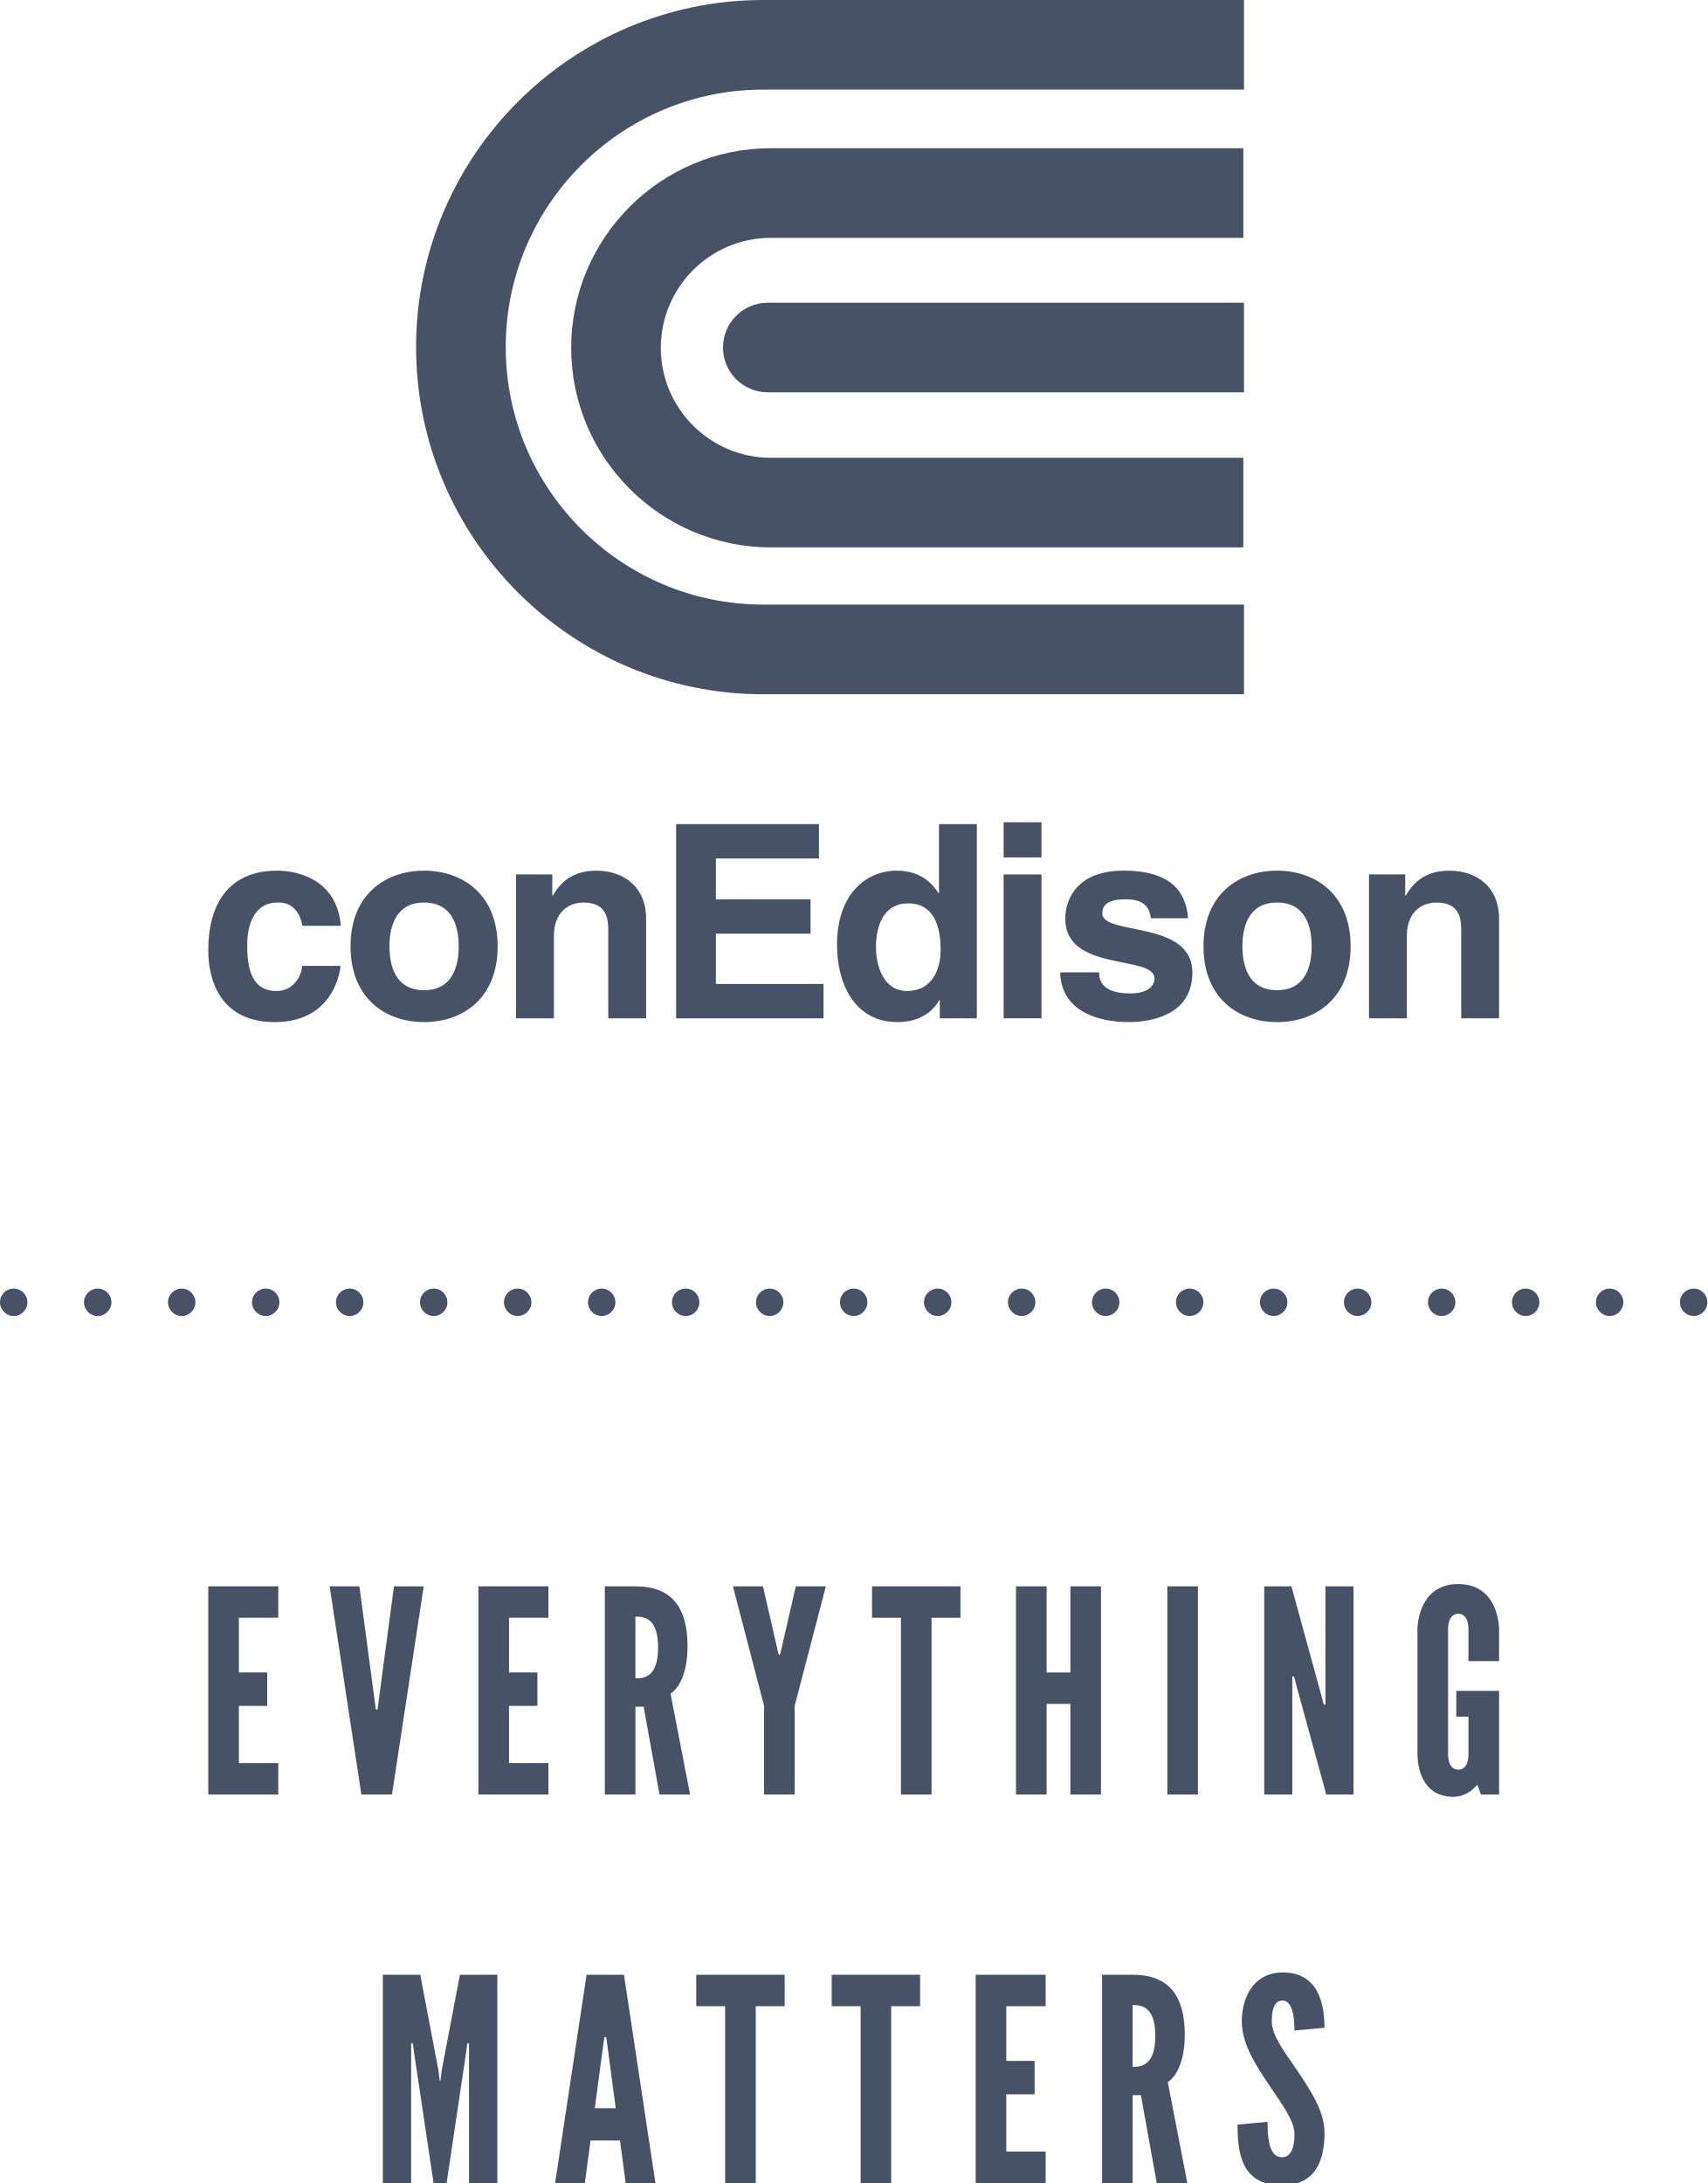
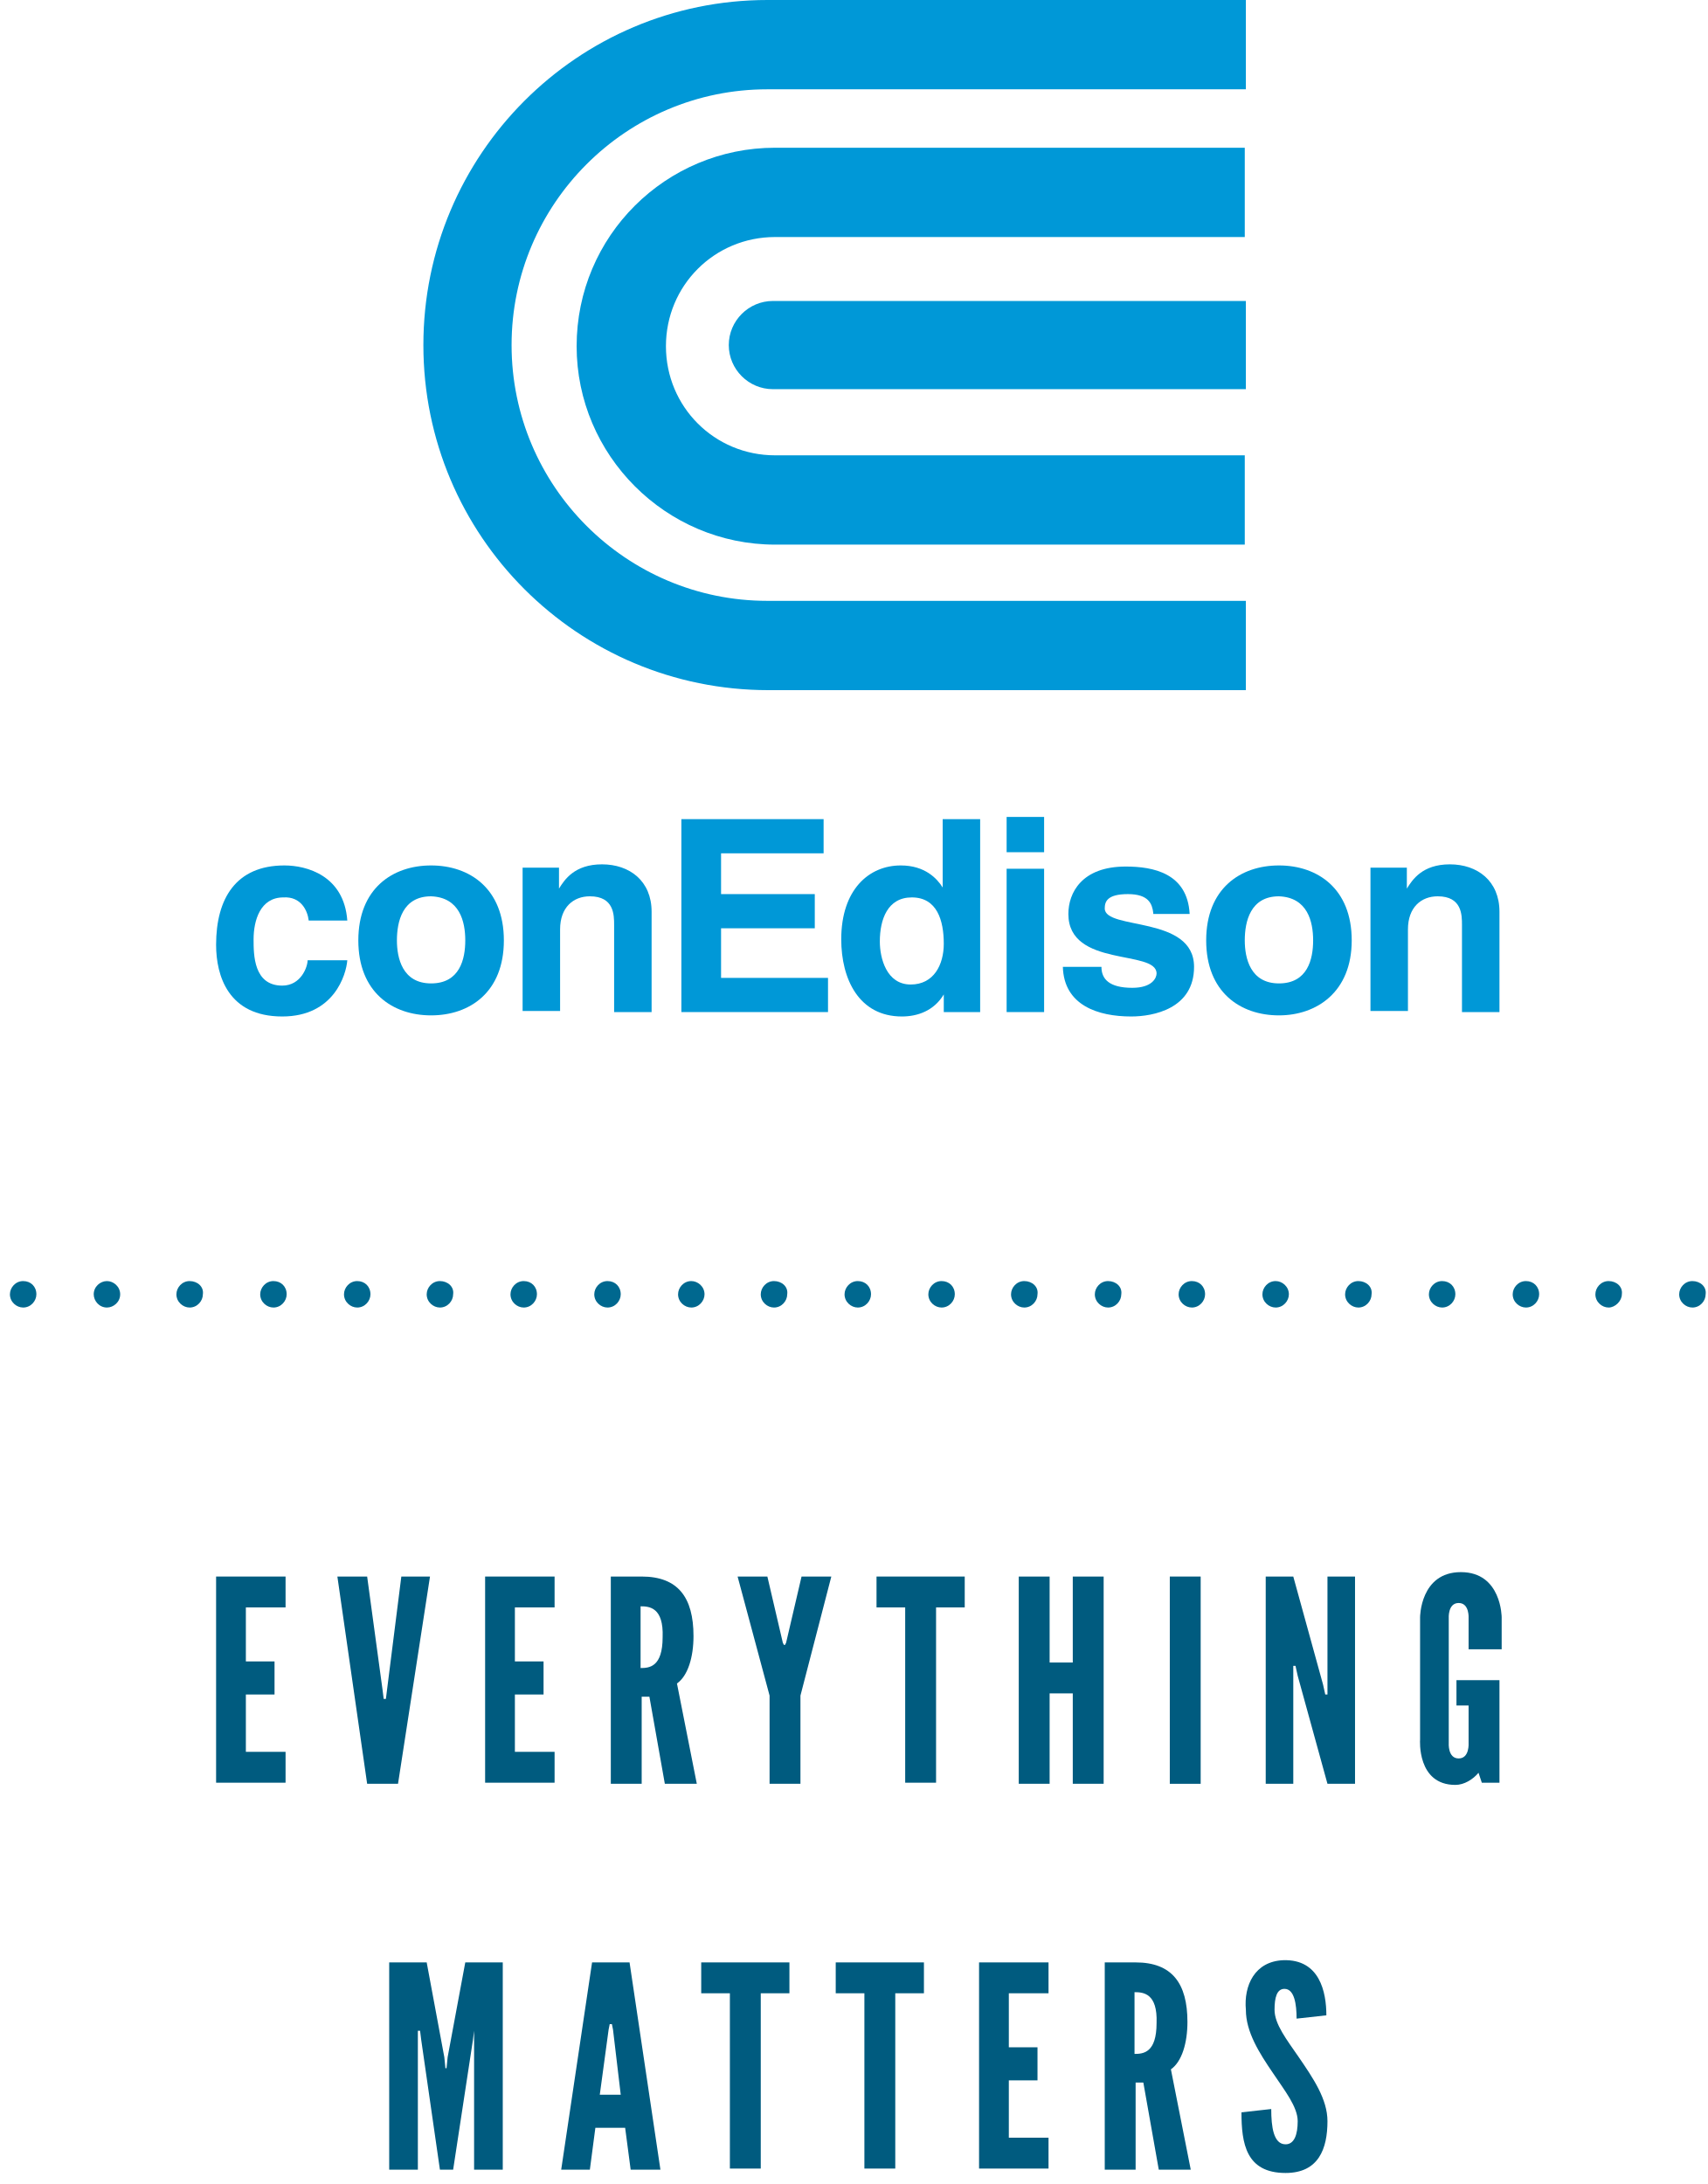
- <svg xmlns="http://www.w3.org/2000/svg" version="1.1" id="Layer_1" x="0px" y="0px" width="154.927px" height="198.089px" viewBox="0 0 154.927 198.089" enable-background="new 0 0 154.927 198.089" xml:space="preserve">
+ <svg xmlns="http://www.w3.org/2000/svg" version="1.1" id="Layer_1" x="0px" y="0px" viewBox="0 0 154.9 198.1" style="enable-background:new 0 0 154.9 198.1;" xml:space="preserve">
+   <style type="text/css">
+ 	.st0{fill:#005B7F;}
+ 	.st1{fill:#0098D7;}
+ 	.st2{fill:#00688F;}
+ </style>
  <g>
    <g>
      <g>
        <g>
-           <path fill="#475267" d="M39.34,198.089l-1.773-11.878l-0.103-0.796h-0.155v0.796v11.878h-2.57v-18.896h3.395l1.644,8.638      l0.129,1.003h0.053l0.128-1.003l1.645-8.638h3.394v18.896h-2.57v-11.878v-0.796h-0.154l-0.103,0.796l-1.774,11.878H39.34z" />
-           <path fill="#475267" d="M50.372,198.089l2.854-18.896h3.393l2.855,18.896h-2.7l-0.515-3.855h-2.674l-0.515,3.855H50.372z       M55.077,185.338L55,184.849h-0.153l-0.078,0.489l-0.797,5.964h1.902L55.077,185.338z" />
-           <path fill="#475267" d="M63.178,182.046v-2.853H71.2v2.853h-2.623v16.043h-2.776v-16.043H63.178z" />
-           <path fill="#475267" d="M75.469,182.046v-2.853h8.022v2.853h-2.623v16.043h-2.776v-16.043H75.469z" />
-           <path fill="#475267" d="M88.533,179.193h6.351v2.853H91.31v4.962h2.57v3.034h-2.57v5.194h3.574v2.853h-6.351V179.193z" />
-           <path fill="#475267" d="M104.963,198.089l-1.438-7.97h-0.748v7.97h-2.775v-18.896h2.775c3.292,0,4.731,1.901,4.731,5.449      c0,1.878-0.488,3.574-1.542,4.294l1.773,9.152H104.963z M102.776,181.943v5.604c0.772,0,2.058-0.103,2.058-2.802      C104.834,182.046,103.549,181.943,102.776,181.943z" />
-           <path fill="#475267" d="M116.303,178.987c3.343-0.077,3.883,2.905,3.883,5.013l-2.726,0.258c0-1.26-0.18-2.726-1.104-2.726      c-0.722,0.026-0.953,0.798-0.953,1.878c0,1.285,1.106,2.724,2.187,4.293c1.285,1.929,2.597,3.804,2.597,5.836      c0,2.52-0.822,4.756-3.856,4.756c-3.574,0-4.037-2.7-4.037-5.503l2.726-0.256c0,1.568,0.155,3.214,1.312,3.214      c0.822,0,1.131-0.9,1.131-2.083c0-1.26-1.183-2.776-2.236-4.37c-1.312-1.928-2.545-3.856-2.545-5.887      C112.679,181.353,113.68,179.038,116.303,178.987z" />
+           <path class="st0" d="M39.9,196.8L38.2,185l-0.1-0.8h-0.2v0.8v11.8h-2.6V178h3.4l1.6,8.6l0.1,1h0.1l0.1-1l1.6-8.6h3.4v18.8h-2.6      V185v-0.8H43l-0.1,0.8l-1.8,11.8H39.9z" />
+           <path class="st0" d="M50.9,196.8l2.8-18.8h3.4l2.8,18.8h-2.7l-0.5-3.8h-2.7l-0.5,3.8H50.9z M55.6,184.1l-0.1-0.5h-0.2l-0.1,0.5      l-0.8,5.9h1.9L55.6,184.1z" />
+           <path class="st0" d="M63.6,180.8V178h8v2.8H69v15.9h-2.8v-15.9H63.6z" />
+           <path class="st0" d="M75.8,180.8V178h8v2.8h-2.6v15.9h-2.8v-15.9H75.8z" />
+           <path class="st0" d="M88.8,178h6.3v2.8h-3.6v4.9h2.6v3h-2.6v5.2h3.6v2.8h-6.3V178z" />
+           <path class="st0" d="M105.1,196.8l-1.4-7.9h-0.7v7.9h-2.8V178h2.8c3.3,0,4.7,1.9,4.7,5.4c0,1.9-0.5,3.6-1.5,4.3l1.8,9.1H105.1z       M102.9,180.7v5.6c0.8,0,2-0.1,2-2.8C105,180.8,103.7,180.7,102.9,180.7z" />
+           <path class="st0" d="M116.4,177.8c3.3-0.1,3.9,2.9,3.9,5l-2.7,0.3c0-1.3-0.2-2.7-1.1-2.7c-0.7,0-0.9,0.8-0.9,1.9      c0,1.3,1.1,2.7,2.2,4.3c1.3,1.9,2.6,3.8,2.6,5.8c0,2.5-0.8,4.7-3.8,4.7c-3.6,0-4-2.7-4-5.5l2.7-0.3c0,1.6,0.2,3.2,1.3,3.2      c0.8,0,1.1-0.9,1.1-2.1c0-1.3-1.2-2.8-2.2-4.3c-1.3-1.9-2.5-3.8-2.5-5.8C112.8,180.1,113.8,177.9,116.4,177.8z" />
        </g>
        <g>
-           <path fill="#475267" d="M18.899,143.944h6.351v2.854h-3.574v4.962h2.571v3.034h-2.571v5.191h3.574v2.855h-6.351V143.944z" />
-           <path fill="#475267" d="M35.749,143.944h2.7l-2.88,18.897h-2.777l-2.88-18.897h2.7L34,154.331l0.104,0.797h0.154l0.104-0.797      L35.749,143.944z" />
-           <path fill="#475267" d="M43.412,143.944h6.351v2.854h-3.574v4.962h2.571v3.034h-2.571v5.191h3.574v2.855h-6.351V143.944z" />
-           <path fill="#475267" d="M59.844,162.842l-1.44-7.971h-0.745v7.971h-2.776v-18.897h2.776c3.29,0,4.73,1.903,4.73,5.451      c0,1.877-0.489,3.574-1.544,4.293l1.775,9.153H59.844z M57.658,146.695v5.605c0.771,0,2.057-0.103,2.057-2.803      C59.715,146.799,58.43,146.695,57.658,146.695z" />
-           <path fill="#475267" d="M70.618,149.985l0.076,0.182h0.053l0.076-0.182l1.389-6.041h2.726l-2.829,10.851v8.047h-2.776v-8.047      l-2.828-10.851h2.726L70.618,149.985z" />
-           <path fill="#475267" d="M79.13,146.799v-2.854h8.022v2.854h-2.623v16.043h-2.776v-16.043H79.13z" />
-           <path fill="#475267" d="M97.129,154.613h-2.16v8.229h-2.776c0,0,0-18.77,0-18.897h2.776v7.816h2.16v-7.816h2.776v18.897h-2.776      V154.613z" />
-           <path fill="#475267" d="M105.925,143.944h2.775v18.897h-2.775V143.944z" />
-           <path fill="#475267" d="M117.649,152.995l-0.231-0.875h-0.155v0.875v9.847h-2.545v-18.897h2.468l2.7,9.847l0.231,0.875h0.155      v-0.875v-9.847h2.544v18.897h-2.468L117.649,152.995z" />
-           <path fill="#475267" d="M133.25,150.732v-2.905c0,0,0.053-1.39-0.925-1.39s-0.927,1.39-0.927,1.39v11.363      c0,0-0.051,1.389,0.927,1.389s0.925-1.389,0.925-1.389v-3.42h-1.105v-2.34h3.882v9.411h-1.645l-0.334-0.9      c-0.514,0.643-1.285,1.105-2.16,1.105c-3.521,0-3.266-4.088-3.266-4.088v-11.132c0,0-0.025-4.088,3.703-4.088      c3.728,0,3.701,4.088,3.701,4.088v2.905H133.25z" />
+           <path class="st0" d="M19.6,143h6.3v2.8h-3.6v4.9h2.6v3h-2.6v5.2h3.6v2.8h-6.3V143z" />
+           <path class="st0" d="M36.4,143H39l-2.9,18.8h-2.8L30.6,143h2.7l1.4,10.3l0.1,0.8h0.2l0.1-0.8L36.4,143z" />
+           <path class="st0" d="M44,143h6.3v2.8h-3.6v4.9h2.6v3h-2.6v5.2h3.6v2.8H44V143z" />
+           <path class="st0" d="M60.3,161.8l-1.4-7.9h-0.7v7.9h-2.8V143h2.8c3.3,0,4.7,1.9,4.7,5.4c0,1.9-0.5,3.6-1.5,4.3l1.8,9.1H60.3z       M58.1,145.7v5.6c0.8,0,2-0.1,2-2.8C60.2,145.8,58.9,145.7,58.1,145.7z" />
+           <path class="st0" d="M71,149l0.1,0.2h0.1l0.1-0.2l1.4-6h2.7l-2.8,10.8v8h-2.8v-8L66.9,143h2.7L71,149z" />
+           <path class="st0" d="M79.5,145.8V143h8v2.8h-2.6v15.9h-2.8v-15.9H79.5z" />
+           <path class="st0" d="M97.3,153.6h-2.1v8.2h-2.8c0,0,0-18.6,0-18.8h2.8v7.8h2.1V143h2.8v18.8h-2.8V153.6z" />
+           <path class="st0" d="M106.1,143h2.8v18.8h-2.8V143z" />
+           <path class="st0" d="M117.7,152l-0.2-0.9h-0.2v0.9v9.8h-2.5V143h2.5l2.7,9.8l0.2,0.9h0.2v-0.9V143h2.5v18.8h-2.5L117.7,152z" />
+           <path class="st0" d="M133.2,149.7v-2.9c0,0,0.1-1.4-0.9-1.4c-1,0-0.9,1.4-0.9,1.4v11.3c0,0-0.1,1.4,0.9,1.4c1,0,0.9-1.4,0.9-1.4      v-3.4h-1.1v-2.3h3.9v9.3h-1.6l-0.3-0.9c-0.5,0.6-1.3,1.1-2.1,1.1c-3.5,0-3.2-4.1-3.2-4.1v-11.1c0,0,0-4.1,3.7-4.1      c3.7,0,3.7,4.1,3.7,4.1v2.9H133.2z" />
        </g>
      </g>
      <g>
-         <path fill="#475267" d="M30.9,87.644c-0.123,1.35-1.178,5.104-5.963,5.104c-4.908,0-6.038-3.754-6.038-6.503     c0-4.222,1.841-7.239,6.257-7.239c2.062,0,5.45,0.933,5.768,5.006h-3.484c-0.147-0.856-0.687-2.208-2.283-2.111     c-2.158,0-2.723,2.162-2.723,3.78c0,1.424,0.048,4.245,2.65,4.245c1.74,0,2.33-1.668,2.33-2.281H30.9z" />
-         <path fill="#475267" d="M41.624,85.876c0,1.669-0.492,3.976-3.142,3.976c-2.651,0-3.142-2.307-3.142-3.976     s0.49-3.978,3.142-3.978C41.132,81.898,41.624,84.207,41.624,85.876 M45.157,85.876c0-4.711-3.165-6.87-6.675-6.87     s-6.675,2.159-6.675,6.87s3.165,6.871,6.675,6.871S45.157,90.587,45.157,85.876" />
-         <path fill="#475267" d="M58.629,92.403h-3.436v-7.927c0-0.955-0.049-2.577-2.232-2.577c-1.522,0-2.699,1.031-2.699,3.02v7.484     h-3.437V79.349h3.289v1.914h0.05c0.466-0.785,1.447-2.257,3.926-2.257c2.553,0,4.539,1.497,4.539,4.367V92.403z" />
-         <polygon fill="#475267" points="74.311,77.899 64.96,77.899 64.96,81.605 73.548,81.605 73.548,84.722 64.96,84.722      64.96,89.288 74.728,89.288 74.728,92.404 61.352,92.404 61.352,74.783 74.311,74.783    " />
-         <path fill="#475267" d="M79.487,85.974c0-2.061,0.736-4,2.92-4c2.356,0,2.944,2.111,2.944,4.197c0,1.939-0.857,3.754-3.042,3.754     C80.102,89.925,79.487,87.521,79.487,85.974 M88.641,74.783h-3.436v6.259h-0.048c-0.541-0.834-1.574-2.036-3.782-2.036     c-2.869,0-5.423,2.208-5.423,6.722c0,3.584,1.621,7.02,5.498,7.02c1.425,0,2.947-0.515,3.779-1.988h0.05v1.646h3.361V74.783z" />
-         <path fill="#475267" d="M94.506,92.403H91.07V79.349h3.436V92.403z M94.506,77.802H91.07v-3.189h3.436V77.802z" />
-         <path fill="#475267" d="M104.443,83.325c-0.146-0.836-0.442-1.72-2.306-1.72c-1.864,0-2.111,0.711-2.111,1.276     c0,2.062,8.172,0.564,8.172,5.374c0,3.806-3.681,4.49-5.717,4.49c-2.972,0-6.185-1.03-6.282-4.515h3.534     c0,1.104,0.688,1.914,2.846,1.914c1.768,0,2.185-0.858,2.185-1.35c0-2.183-8.1-0.54-8.1-5.423c0-1.914,1.203-4.368,5.277-4.368     c2.55,0,5.596,0.638,5.865,4.32H104.443z" />
-         <path fill="#475267" d="M119.021,85.876c0,1.669-0.49,3.976-3.142,3.976s-3.141-2.307-3.141-3.976s0.489-3.978,3.141-3.978     S119.021,84.207,119.021,85.876 M122.556,85.876c0-4.711-3.168-6.87-6.676-6.87c-3.509,0-6.674,2.159-6.674,6.87     s3.165,6.871,6.674,6.871C119.388,92.747,122.556,90.587,122.556,85.876" />
-         <path fill="#475267" d="M136.026,92.403h-3.435v-7.927c0-0.955-0.049-2.577-2.234-2.577c-1.521,0-2.699,1.031-2.699,3.02v7.484     h-3.435V79.349h3.289v1.914h0.048c0.465-0.785,1.446-2.257,3.926-2.257c2.554,0,4.54,1.497,4.54,4.367V92.403z" />
-         <path fill="#475267" d="M112.881,54.862H69.257c-12.884,0-23.367-10.479-23.367-23.365c0-12.883,10.483-23.367,23.367-23.367     h43.624V0H69.257c-17.368,0-31.5,14.128-31.5,31.497C37.757,48.863,51.889,63,69.257,63h43.624V54.862z" />
-         <path fill="#475267" d="M51.83,31.565c0,9.979,8.121,18.104,18.105,18.104h42.886v-8.13H69.936c-5.496,0-9.973-4.476-9.973-9.975     c0-5.504,4.477-9.979,9.973-9.979h42.886v-8.135H69.936C59.951,13.451,51.83,21.578,51.83,31.565" />
-         <path fill="#475267" d="M112.881,27.47H69.667c-2.244,0-4.062,1.819-4.062,4.062c0,2.247,1.818,4.066,4.062,4.066h43.214V27.47z" />
+         <path class="st1" d="M31.5,87.1c-0.1,1.3-1.2,5.1-5.9,5.1c-4.9,0-6-3.7-6-6.5c0-4.2,1.8-7.2,6.2-7.2c2,0,5.4,0.9,5.7,5h-3.5     c-0.1-0.9-0.7-2.2-2.3-2.1c-2.1,0-2.7,2.1-2.7,3.8c0,1.4,0,4.2,2.6,4.2c1.7,0,2.3-1.7,2.3-2.3H31.5z" />
+         <path class="st1" d="M42.2,85.3c0,1.7-0.5,3.9-3.1,3.9c-2.6,0-3.1-2.3-3.1-3.9c0-1.7,0.5-4,3.1-4C41.7,81.4,42.2,83.6,42.2,85.3      M45.7,85.3c0-4.7-3.1-6.8-6.6-6.8c-3.5,0-6.6,2.1-6.6,6.8c0,4.7,3.1,6.8,6.6,6.8C42.6,92.1,45.7,90,45.7,85.3" />
+         <path class="st1" d="M59.1,91.8h-3.4v-7.9c0-0.9,0-2.6-2.2-2.6c-1.5,0-2.7,1-2.7,3v7.4h-3.4v-13h3.3v1.9h0     c0.5-0.8,1.4-2.2,3.9-2.2c2.5,0,4.5,1.5,4.5,4.3V91.8z" />
+         <polygon class="st1" points="74.7,77.4 65.4,77.4 65.4,81.1 73.9,81.1 73.9,84.2 65.4,84.2 65.4,88.7 75.1,88.7 75.1,91.8      61.8,91.8 61.8,74.3 74.7,74.3    " />
+         <path class="st1" d="M79.8,85.4c0-2,0.7-4,2.9-4c2.3,0,2.9,2.1,2.9,4.2c0,1.9-0.9,3.7-3,3.7C80.4,89.3,79.8,86.9,79.8,85.4      M88.9,74.3h-3.4v6.2h0c-0.5-0.8-1.6-2-3.8-2c-2.9,0-5.4,2.2-5.4,6.7c0,3.6,1.6,7,5.5,7c1.4,0,2.9-0.5,3.8-2h0v1.6h3.3V74.3z" />
+         <path class="st1" d="M94.7,91.8h-3.4v-13h3.4V91.8z M94.7,77.3h-3.4v-3.2h3.4V77.3z" />
+         <path class="st1" d="M104.6,82.8c-0.1-0.8-0.4-1.7-2.3-1.7c-1.9,0-2.1,0.7-2.1,1.3c0,2,8.1,0.6,8.1,5.3c0,3.8-3.7,4.5-5.7,4.5     c-3,0-6.1-1-6.2-4.5h3.5c0,1.1,0.7,1.9,2.8,1.9c1.8,0,2.2-0.9,2.2-1.3c0-2.2-8-0.5-8-5.4c0-1.9,1.2-4.3,5.2-4.3     c2.5,0,5.6,0.6,5.8,4.3H104.6z" />
+         <path class="st1" d="M119.1,85.3c0,1.7-0.5,3.9-3.1,3.9c-2.6,0-3.1-2.3-3.1-3.9c0-1.7,0.5-4,3.1-4     C118.6,81.4,119.1,83.6,119.1,85.3 M122.6,85.3c0-4.7-3.1-6.8-6.6-6.8c-3.5,0-6.6,2.1-6.6,6.8c0,4.7,3.1,6.8,6.6,6.8     C119.4,92.1,122.6,90,122.6,85.3" />
+         <path class="st1" d="M136,91.8h-3.4v-7.9c0-0.9,0-2.6-2.2-2.6c-1.5,0-2.7,1-2.7,3v7.4h-3.4v-13h3.3v1.9h0     c0.5-0.8,1.4-2.2,3.9-2.2c2.5,0,4.5,1.5,4.5,4.3V91.8z" />
+         <path class="st1" d="M113,54.5H69.6c-12.8,0-23.2-10.4-23.2-23.2c0-12.8,10.4-23.2,23.2-23.2H113V0H69.6     C52.4,0,38.4,14,38.4,31.3c0,17.3,14,31.3,31.3,31.3H113V54.5z" />
+         <path class="st1" d="M52.3,31.4c0,9.9,8.1,18,18,18h42.6v-8.1H70.3c-5.5,0-9.9-4.4-9.9-9.9c0-5.5,4.4-9.9,9.9-9.9h42.6v-8.1H70.3     C60.4,13.4,52.3,21.4,52.3,31.4" />
+         <path class="st1" d="M113,27.3H70.1c-2.2,0-4,1.8-4,4c0,2.2,1.8,4,4,4H113V27.3z" />
      </g>
    </g>
-     <path fill="#475267" d="M10.11,118.171c0,0.688-0.558,1.244-1.244,1.244c-0.688,0-1.245-0.556-1.245-1.244   c0-0.687,0.558-1.244,1.245-1.244C9.553,116.927,10.11,117.484,10.11,118.171z M1.244,116.927c-0.687,0-1.244,0.558-1.244,1.244   c0,0.688,0.558,1.244,1.244,1.244s1.244-0.556,1.244-1.244C2.488,117.484,1.931,116.927,1.244,116.927z M16.487,116.927   c-0.687,0-1.243,0.558-1.243,1.244c0,0.688,0.557,1.244,1.243,1.244c0.688,0,1.244-0.556,1.244-1.244   C17.731,117.484,17.176,116.927,16.487,116.927z M24.11,116.927c-0.687,0-1.245,0.558-1.245,1.244c0,0.688,0.559,1.244,1.245,1.244   s1.244-0.556,1.244-1.244C25.354,117.484,24.797,116.927,24.11,116.927z M31.731,116.927c-0.688,0-1.245,0.558-1.245,1.244   c0,0.688,0.558,1.244,1.245,1.244c0.687,0,1.243-0.556,1.243-1.244C32.975,117.484,32.418,116.927,31.731,116.927z M39.354,116.927   c-0.687,0-1.244,0.558-1.244,1.244c0,0.688,0.558,1.244,1.244,1.244c0.688,0,1.243-0.556,1.243-1.244   C40.597,117.484,40.041,116.927,39.354,116.927z M46.975,116.927c-0.686,0-1.244,0.558-1.244,1.244   c0,0.688,0.559,1.244,1.244,1.244c0.688,0,1.244-0.556,1.244-1.244C48.219,117.484,47.662,116.927,46.975,116.927z M54.597,116.927   c-0.687,0-1.244,0.558-1.244,1.244c0,0.688,0.558,1.244,1.244,1.244c0.688,0,1.244-0.556,1.244-1.244   C55.841,117.484,55.284,116.927,54.597,116.927z M62.219,116.927c-0.687,0-1.244,0.558-1.244,1.244   c0,0.688,0.558,1.244,1.244,1.244c0.688,0,1.244-0.556,1.244-1.244C63.463,117.484,62.906,116.927,62.219,116.927z M69.841,116.927   c-0.687,0-1.244,0.558-1.244,1.244c0,0.688,0.558,1.244,1.244,1.244c0.688,0,1.244-0.556,1.244-1.244   C71.085,117.484,70.528,116.927,69.841,116.927z M77.463,116.927c-0.687,0-1.244,0.558-1.244,1.244   c0,0.688,0.558,1.244,1.244,1.244c0.688,0,1.244-0.556,1.244-1.244C78.707,117.484,78.15,116.927,77.463,116.927z M85.085,116.927   c-0.687,0-1.244,0.558-1.244,1.244c0,0.688,0.558,1.244,1.244,1.244c0.688,0,1.244-0.556,1.244-1.244   C86.329,117.484,85.772,116.927,85.085,116.927z M92.707,116.927c-0.687,0-1.244,0.558-1.244,1.244   c0,0.688,0.558,1.244,1.244,1.244c0.688,0,1.244-0.556,1.244-1.244C93.951,117.484,93.395,116.927,92.707,116.927z    M100.329,116.927c-0.687,0-1.244,0.558-1.244,1.244c0,0.688,0.558,1.244,1.244,1.244c0.688,0,1.244-0.556,1.244-1.244   C101.573,117.484,101.017,116.927,100.329,116.927z M107.951,116.927c-0.687,0-1.244,0.558-1.244,1.244   c0,0.688,0.558,1.244,1.244,1.244c0.688,0,1.244-0.556,1.244-1.244C109.195,117.484,108.639,116.927,107.951,116.927z    M115.572,116.927c-0.687,0-1.243,0.558-1.243,1.244c0,0.688,0.557,1.244,1.243,1.244c0.688,0,1.244-0.556,1.244-1.244   C116.816,117.484,116.261,116.927,115.572,116.927z M123.195,116.927c-0.687,0-1.244,0.558-1.244,1.244   c0,0.688,0.558,1.244,1.244,1.244c0.688,0,1.244-0.556,1.244-1.244C124.439,117.484,123.883,116.927,123.195,116.927z    M130.816,116.927c-0.687,0-1.244,0.558-1.244,1.244c0,0.688,0.558,1.244,1.244,1.244c0.688,0,1.244-0.556,1.244-1.244   C132.061,117.484,131.504,116.927,130.816,116.927z M138.438,116.927c-0.687,0-1.244,0.558-1.244,1.244   c0,0.688,0.558,1.244,1.244,1.244c0.688,0,1.244-0.556,1.244-1.244C139.683,117.484,139.126,116.927,138.438,116.927z    M153.683,116.927c-0.687,0-1.244,0.558-1.244,1.244c0,0.688,0.558,1.244,1.244,1.244c0.688,0,1.244-0.556,1.244-1.244   C154.927,117.484,154.37,116.927,153.683,116.927z M146.062,116.927c-0.687,0-1.245,0.558-1.245,1.244   c0,0.688,0.559,1.244,1.245,1.244s1.243-0.556,1.243-1.244C147.305,117.484,146.748,116.927,146.062,116.927z" />
+     <path class="st2" d="M10.9,117.4c0,0.7-0.6,1.2-1.2,1.2c-0.7,0-1.2-0.6-1.2-1.2c0-0.7,0.6-1.2,1.2-1.2   C10.3,116.2,10.9,116.7,10.9,117.4z M2.1,116.2c-0.7,0-1.2,0.6-1.2,1.2c0,0.7,0.6,1.2,1.2,1.2c0.7,0,1.2-0.6,1.2-1.2   C3.3,116.7,2.8,116.2,2.1,116.2z M17.2,116.2c-0.7,0-1.2,0.6-1.2,1.2c0,0.7,0.6,1.2,1.2,1.2c0.7,0,1.2-0.6,1.2-1.2   C18.5,116.7,17.9,116.2,17.2,116.2z M24.8,116.2c-0.7,0-1.2,0.6-1.2,1.2c0,0.7,0.6,1.2,1.2,1.2c0.7,0,1.2-0.6,1.2-1.2   C26,116.7,25.5,116.2,24.8,116.2z M32.4,116.2c-0.7,0-1.2,0.6-1.2,1.2c0,0.7,0.6,1.2,1.2,1.2c0.7,0,1.2-0.6,1.2-1.2   C33.6,116.7,33.1,116.2,32.4,116.2z M39.9,116.2c-0.7,0-1.2,0.6-1.2,1.2c0,0.7,0.6,1.2,1.2,1.2c0.7,0,1.2-0.6,1.2-1.2   C41.2,116.7,40.6,116.2,39.9,116.2z M47.5,116.2c-0.7,0-1.2,0.6-1.2,1.2c0,0.7,0.6,1.2,1.2,1.2c0.7,0,1.2-0.6,1.2-1.2   C48.7,116.7,48.2,116.2,47.5,116.2z M55.1,116.2c-0.7,0-1.2,0.6-1.2,1.2c0,0.7,0.6,1.2,1.2,1.2c0.7,0,1.2-0.6,1.2-1.2   C56.3,116.7,55.8,116.2,55.1,116.2z M62.7,116.2c-0.7,0-1.2,0.6-1.2,1.2c0,0.7,0.6,1.2,1.2,1.2c0.7,0,1.2-0.6,1.2-1.2   C63.9,116.7,63.3,116.2,62.7,116.2z M70.2,116.2c-0.7,0-1.2,0.6-1.2,1.2c0,0.7,0.6,1.2,1.2,1.2c0.7,0,1.2-0.6,1.2-1.2   C71.5,116.7,70.9,116.2,70.2,116.2z M77.8,116.2c-0.7,0-1.2,0.6-1.2,1.2c0,0.7,0.6,1.2,1.2,1.2c0.7,0,1.2-0.6,1.2-1.2   C79,116.7,78.5,116.2,77.8,116.2z M85.4,116.2c-0.7,0-1.2,0.6-1.2,1.2c0,0.7,0.6,1.2,1.2,1.2c0.7,0,1.2-0.6,1.2-1.2   C86.6,116.7,86.1,116.2,85.4,116.2z M92.9,116.2c-0.7,0-1.2,0.6-1.2,1.2c0,0.7,0.6,1.2,1.2,1.2c0.7,0,1.2-0.6,1.2-1.2   C94.2,116.7,93.6,116.2,92.9,116.2z M100.5,116.2c-0.7,0-1.2,0.6-1.2,1.2c0,0.7,0.6,1.2,1.2,1.2c0.7,0,1.2-0.6,1.2-1.2   C101.8,116.7,101.2,116.2,100.5,116.2z M108.1,116.2c-0.7,0-1.2,0.6-1.2,1.2c0,0.7,0.6,1.2,1.2,1.2c0.7,0,1.2-0.6,1.2-1.2   C109.3,116.7,108.8,116.2,108.1,116.2z M115.7,116.2c-0.7,0-1.2,0.6-1.2,1.2c0,0.7,0.6,1.2,1.2,1.2c0.7,0,1.2-0.6,1.2-1.2   C116.9,116.7,116.3,116.2,115.7,116.2z M123.2,116.2c-0.7,0-1.2,0.6-1.2,1.2c0,0.7,0.6,1.2,1.2,1.2c0.7,0,1.2-0.6,1.2-1.2   C124.5,116.7,123.9,116.2,123.2,116.2z M130.8,116.2c-0.7,0-1.2,0.6-1.2,1.2c0,0.7,0.6,1.2,1.2,1.2c0.7,0,1.2-0.6,1.2-1.2   C132,116.7,131.5,116.2,130.8,116.2z M138.4,116.2c-0.7,0-1.2,0.6-1.2,1.2c0,0.7,0.6,1.2,1.2,1.2c0.7,0,1.2-0.6,1.2-1.2   C139.6,116.7,139.1,116.2,138.4,116.2z M153.5,116.2c-0.7,0-1.2,0.6-1.2,1.2c0,0.7,0.6,1.2,1.2,1.2c0.7,0,1.2-0.6,1.2-1.2   C154.8,116.7,154.2,116.2,153.5,116.2z M145.9,116.2c-0.7,0-1.2,0.6-1.2,1.2c0,0.7,0.6,1.2,1.2,1.2s1.2-0.6,1.2-1.2   C147.2,116.7,146.6,116.2,145.9,116.2z" />
  </g>
</svg>
